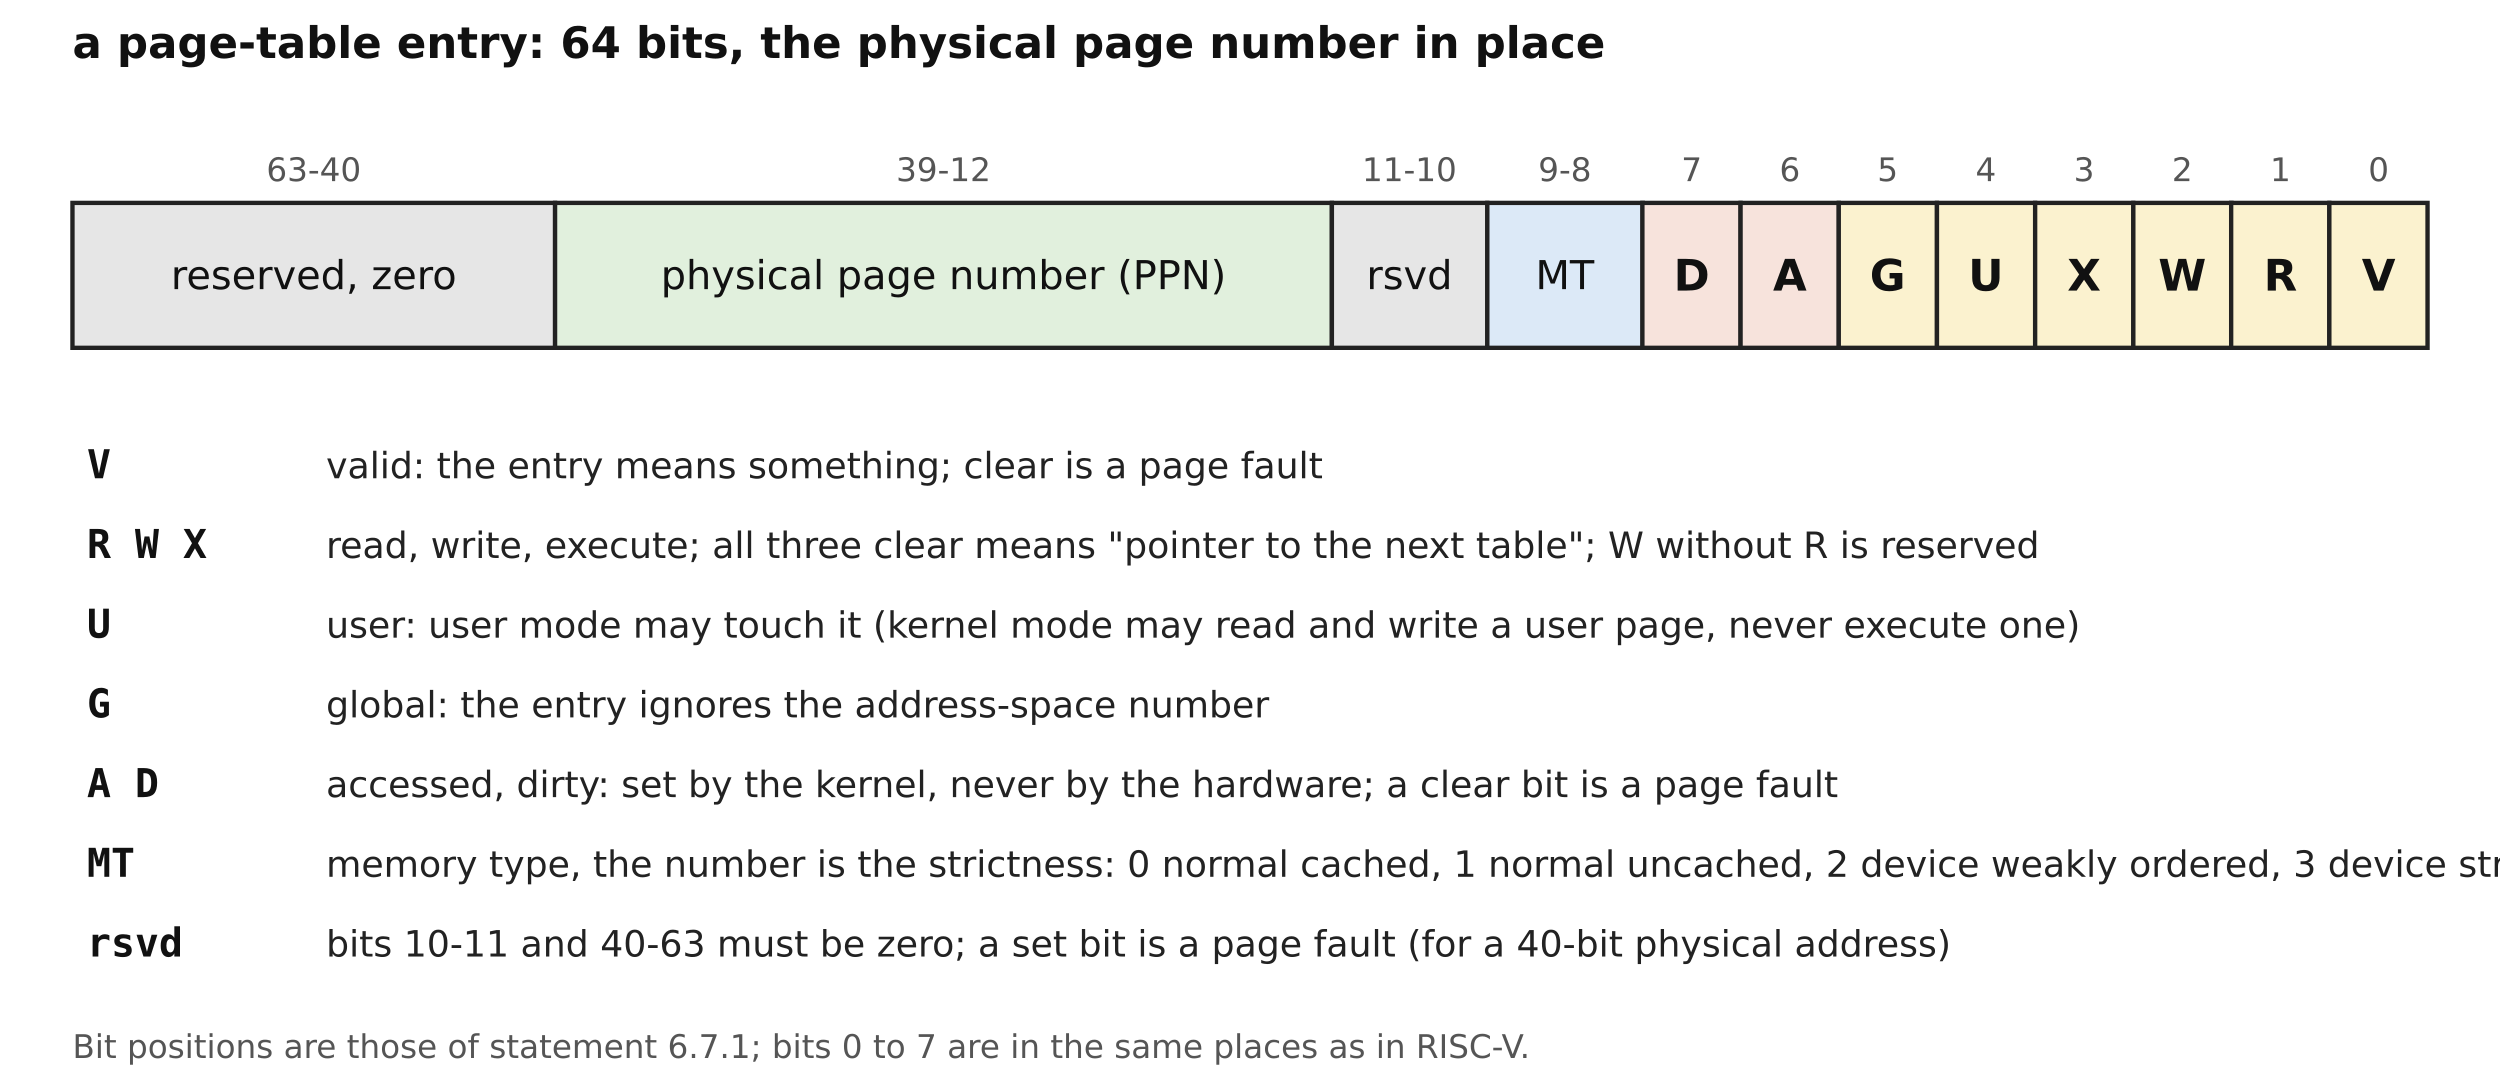
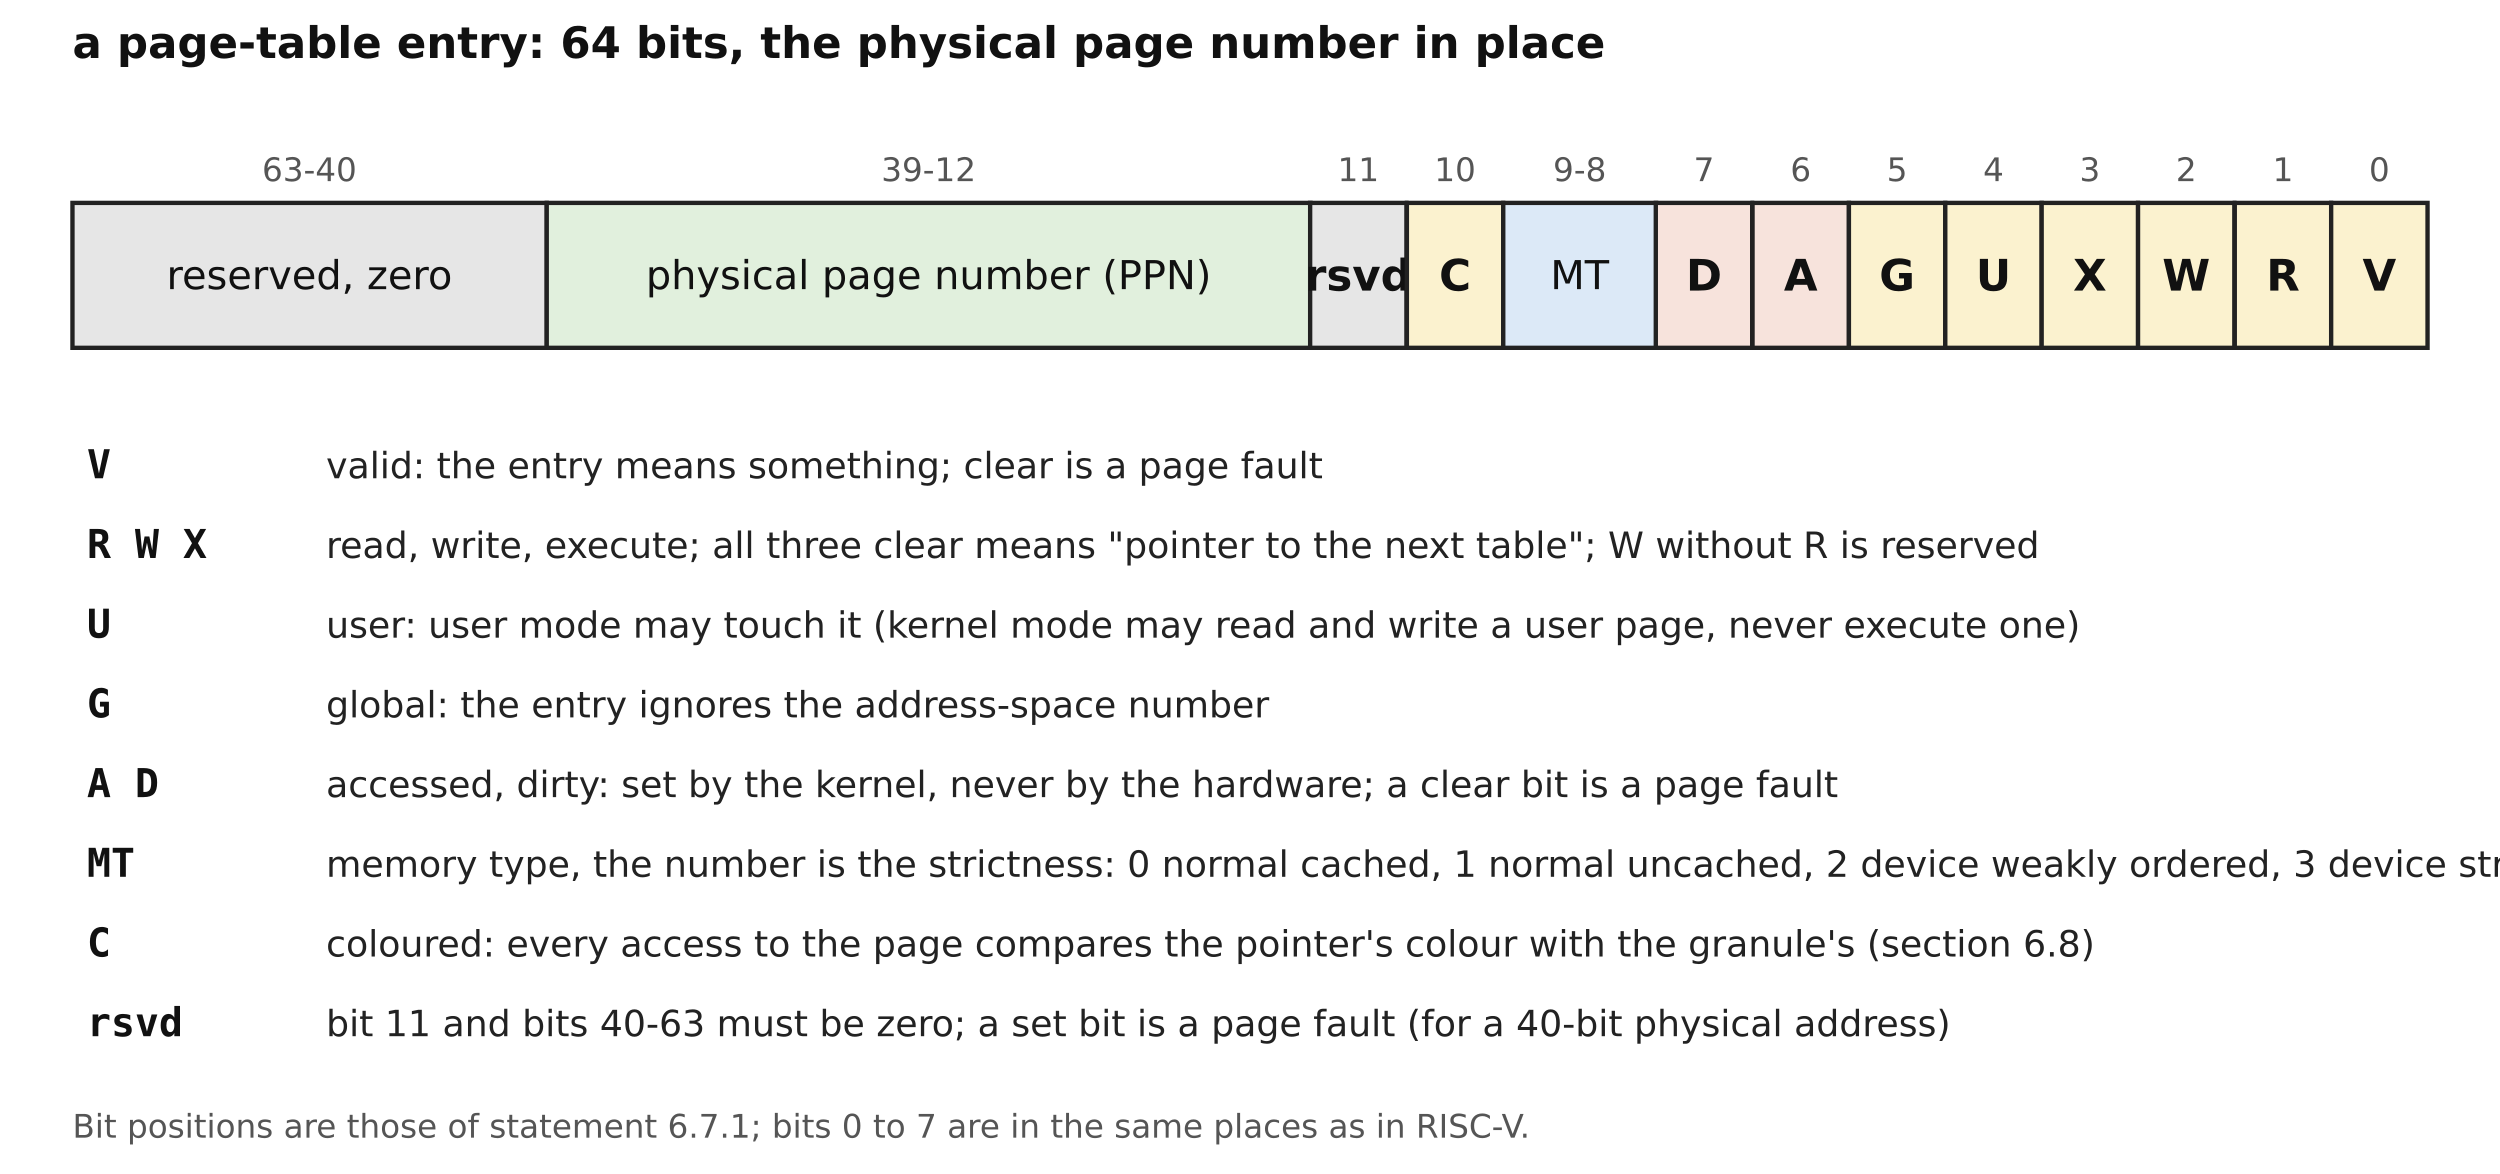
- <svg xmlns="http://www.w3.org/2000/svg" width="690" height="300" viewBox="0 0 690 300" font-family="DejaVu Sans, sans-serif">
+ <svg xmlns="http://www.w3.org/2000/svg" width="690" height="324" viewBox="0 0 690 324" font-family="DejaVu Sans, sans-serif">
  <text x="20.0" y="16.0" font-size="12" text-anchor="start" fill="#111" font-family="DejaVu Sans, sans-serif" font-weight="bold">a page-table entry: 64 bits, the physical page number in place</text>
-   <rect x="20.0" y="56.0" width="133.2" height="40.0" fill="#e6e6e6" stroke="#222" stroke-width="1.2" />
-   <text x="86.6" y="79.8" font-size="11" text-anchor="middle" fill="#111" font-family="DejaVu Sans, sans-serif">reserved, zero</text>
-   <text x="86.6" y="50.0" font-size="9" text-anchor="middle" fill="#555" font-family="DejaVu Sans, sans-serif">63-40</text>
-   <rect x="153.2" y="56.0" width="214.4" height="40.0" fill="#e1f0dd" stroke="#222" stroke-width="1.2" />
-   <text x="260.4" y="79.8" font-size="11" text-anchor="middle" fill="#111" font-family="DejaVu Sans, sans-serif">physical page number (PPN)</text>
-   <text x="260.4" y="50.0" font-size="9" text-anchor="middle" fill="#555" font-family="DejaVu Sans, sans-serif">39-12</text>
-   <rect x="367.6" y="56.0" width="42.9" height="40.0" fill="#e6e6e6" stroke="#222" stroke-width="1.2" />
-   <text x="389.0" y="79.8" font-size="11" text-anchor="middle" fill="#111" font-family="DejaVu Sans, sans-serif">rsvd</text>
-   <text x="389.0" y="50.0" font-size="9" text-anchor="middle" fill="#555" font-family="DejaVu Sans, sans-serif">11-10</text>
-   <rect x="410.5" y="56.0" width="42.9" height="40.0" fill="#dce9f7" stroke="#222" stroke-width="1.2" />
-   <text x="431.9" y="79.8" font-size="11" text-anchor="middle" fill="#111" font-family="DejaVu Sans, sans-serif">MT</text>
-   <text x="431.9" y="50.0" font-size="9" text-anchor="middle" fill="#555" font-family="DejaVu Sans, sans-serif">9-8</text>
-   <rect x="453.3" y="56.0" width="27.1" height="40.0" fill="#f7e3dc" stroke="#222" stroke-width="1.2" />
-   <text x="466.9" y="80.2" font-size="12" text-anchor="middle" fill="#111" font-family="DejaVu Sans, sans-serif" font-weight="bold">D</text>
-   <text x="466.9" y="50.0" font-size="9" text-anchor="middle" fill="#555" font-family="DejaVu Sans, sans-serif">7</text>
-   <rect x="480.4" y="56.0" width="27.1" height="40.0" fill="#f7e3dc" stroke="#222" stroke-width="1.2" />
-   <text x="494.0" y="80.2" font-size="12" text-anchor="middle" fill="#111" font-family="DejaVu Sans, sans-serif" font-weight="bold">A</text>
-   <text x="494.0" y="50.0" font-size="9" text-anchor="middle" fill="#555" font-family="DejaVu Sans, sans-serif">6</text>
-   <rect x="507.5" y="56.0" width="27.1" height="40.0" fill="#fbf2cf" stroke="#222" stroke-width="1.2" />
-   <text x="521.0" y="80.2" font-size="12" text-anchor="middle" fill="#111" font-family="DejaVu Sans, sans-serif" font-weight="bold">G</text>
-   <text x="521.0" y="50.0" font-size="9" text-anchor="middle" fill="#555" font-family="DejaVu Sans, sans-serif">5</text>
-   <rect x="534.6" y="56.0" width="27.1" height="40.0" fill="#fbf2cf" stroke="#222" stroke-width="1.2" />
-   <text x="548.1" y="80.2" font-size="12" text-anchor="middle" fill="#111" font-family="DejaVu Sans, sans-serif" font-weight="bold">U</text>
-   <text x="548.1" y="50.0" font-size="9" text-anchor="middle" fill="#555" font-family="DejaVu Sans, sans-serif">4</text>
-   <rect x="561.7" y="56.0" width="27.1" height="40.0" fill="#fbf2cf" stroke="#222" stroke-width="1.2" />
-   <text x="575.2" y="80.2" font-size="12" text-anchor="middle" fill="#111" font-family="DejaVu Sans, sans-serif" font-weight="bold">X</text>
-   <text x="575.2" y="50.0" font-size="9" text-anchor="middle" fill="#555" font-family="DejaVu Sans, sans-serif">3</text>
-   <rect x="588.8" y="56.0" width="27.1" height="40.0" fill="#fbf2cf" stroke="#222" stroke-width="1.2" />
-   <text x="602.3" y="80.2" font-size="12" text-anchor="middle" fill="#111" font-family="DejaVu Sans, sans-serif" font-weight="bold">W</text>
-   <text x="602.3" y="50.0" font-size="9" text-anchor="middle" fill="#555" font-family="DejaVu Sans, sans-serif">2</text>
-   <rect x="615.8" y="56.0" width="27.1" height="40.0" fill="#fbf2cf" stroke="#222" stroke-width="1.2" />
-   <text x="629.4" y="80.2" font-size="12" text-anchor="middle" fill="#111" font-family="DejaVu Sans, sans-serif" font-weight="bold">R</text>
-   <text x="629.4" y="50.0" font-size="9" text-anchor="middle" fill="#555" font-family="DejaVu Sans, sans-serif">1</text>
-   <rect x="642.9" y="56.0" width="27.1" height="40.0" fill="#fbf2cf" stroke="#222" stroke-width="1.2" />
-   <text x="656.5" y="80.2" font-size="12" text-anchor="middle" fill="#111" font-family="DejaVu Sans, sans-serif" font-weight="bold">V</text>
-   <text x="656.5" y="50.0" font-size="9" text-anchor="middle" fill="#555" font-family="DejaVu Sans, sans-serif">0</text>
+   <rect x="20.0" y="56.0" width="130.9" height="40.0" fill="#e6e6e6" stroke="#222" stroke-width="1.2" />
+   <text x="85.4" y="79.8" font-size="11" text-anchor="middle" fill="#111" font-family="DejaVu Sans, sans-serif">reserved, zero</text>
+   <text x="85.4" y="50.0" font-size="9" text-anchor="middle" fill="#555" font-family="DejaVu Sans, sans-serif">63-40</text>
+   <rect x="150.9" y="56.0" width="210.8" height="40.0" fill="#e1f0dd" stroke="#222" stroke-width="1.2" />
+   <text x="256.3" y="79.8" font-size="11" text-anchor="middle" fill="#111" font-family="DejaVu Sans, sans-serif">physical page number (PPN)</text>
+   <text x="256.3" y="50.0" font-size="9" text-anchor="middle" fill="#555" font-family="DejaVu Sans, sans-serif">39-12</text>
+   <rect x="361.6" y="56.0" width="26.6" height="40.0" fill="#e6e6e6" stroke="#222" stroke-width="1.2" />
+   <text x="374.9" y="80.2" font-size="12" text-anchor="middle" fill="#111" font-family="DejaVu Sans, sans-serif" font-weight="bold">rsvd</text>
+   <text x="374.9" y="50.0" font-size="9" text-anchor="middle" fill="#555" font-family="DejaVu Sans, sans-serif">11</text>
+   <rect x="388.3" y="56.0" width="26.6" height="40.0" fill="#fbf2cf" stroke="#222" stroke-width="1.2" />
+   <text x="401.6" y="80.2" font-size="12" text-anchor="middle" fill="#111" font-family="DejaVu Sans, sans-serif" font-weight="bold">C</text>
+   <text x="401.6" y="50.0" font-size="9" text-anchor="middle" fill="#555" font-family="DejaVu Sans, sans-serif">10</text>
+   <rect x="414.9" y="56.0" width="42.2" height="40.0" fill="#dce9f7" stroke="#222" stroke-width="1.2" />
+   <text x="436.0" y="79.8" font-size="11" text-anchor="middle" fill="#111" font-family="DejaVu Sans, sans-serif">MT</text>
+   <text x="436.0" y="50.0" font-size="9" text-anchor="middle" fill="#555" font-family="DejaVu Sans, sans-serif">9-8</text>
+   <rect x="457.0" y="56.0" width="26.6" height="40.0" fill="#f7e3dc" stroke="#222" stroke-width="1.2" />
+   <text x="470.3" y="80.2" font-size="12" text-anchor="middle" fill="#111" font-family="DejaVu Sans, sans-serif" font-weight="bold">D</text>
+   <text x="470.3" y="50.0" font-size="9" text-anchor="middle" fill="#555" font-family="DejaVu Sans, sans-serif">7</text>
+   <rect x="483.7" y="56.0" width="26.6" height="40.0" fill="#f7e3dc" stroke="#222" stroke-width="1.2" />
+   <text x="497.0" y="80.2" font-size="12" text-anchor="middle" fill="#111" font-family="DejaVu Sans, sans-serif" font-weight="bold">A</text>
+   <text x="497.0" y="50.0" font-size="9" text-anchor="middle" fill="#555" font-family="DejaVu Sans, sans-serif">6</text>
+   <rect x="510.3" y="56.0" width="26.6" height="40.0" fill="#fbf2cf" stroke="#222" stroke-width="1.2" />
+   <text x="523.6" y="80.2" font-size="12" text-anchor="middle" fill="#111" font-family="DejaVu Sans, sans-serif" font-weight="bold">G</text>
+   <text x="523.6" y="50.0" font-size="9" text-anchor="middle" fill="#555" font-family="DejaVu Sans, sans-serif">5</text>
+   <rect x="536.9" y="56.0" width="26.6" height="40.0" fill="#fbf2cf" stroke="#222" stroke-width="1.2" />
+   <text x="550.2" y="80.2" font-size="12" text-anchor="middle" fill="#111" font-family="DejaVu Sans, sans-serif" font-weight="bold">U</text>
+   <text x="550.2" y="50.0" font-size="9" text-anchor="middle" fill="#555" font-family="DejaVu Sans, sans-serif">4</text>
+   <rect x="563.5" y="56.0" width="26.6" height="40.0" fill="#fbf2cf" stroke="#222" stroke-width="1.2" />
+   <text x="576.8" y="80.2" font-size="12" text-anchor="middle" fill="#111" font-family="DejaVu Sans, sans-serif" font-weight="bold">X</text>
+   <text x="576.8" y="50.0" font-size="9" text-anchor="middle" fill="#555" font-family="DejaVu Sans, sans-serif">3</text>
+   <rect x="590.1" y="56.0" width="26.6" height="40.0" fill="#fbf2cf" stroke="#222" stroke-width="1.2" />
+   <text x="603.4" y="80.2" font-size="12" text-anchor="middle" fill="#111" font-family="DejaVu Sans, sans-serif" font-weight="bold">W</text>
+   <text x="603.4" y="50.0" font-size="9" text-anchor="middle" fill="#555" font-family="DejaVu Sans, sans-serif">2</text>
+   <rect x="616.8" y="56.0" width="26.6" height="40.0" fill="#fbf2cf" stroke="#222" stroke-width="1.2" />
+   <text x="630.1" y="80.2" font-size="12" text-anchor="middle" fill="#111" font-family="DejaVu Sans, sans-serif" font-weight="bold">R</text>
+   <text x="630.1" y="50.0" font-size="9" text-anchor="middle" fill="#555" font-family="DejaVu Sans, sans-serif">1</text>
+   <rect x="643.4" y="56.0" width="26.6" height="40.0" fill="#fbf2cf" stroke="#222" stroke-width="1.2" />
+   <text x="656.7" y="80.2" font-size="12" text-anchor="middle" fill="#111" font-family="DejaVu Sans, sans-serif" font-weight="bold">V</text>
+   <text x="656.7" y="50.0" font-size="9" text-anchor="middle" fill="#555" font-family="DejaVu Sans, sans-serif">0</text>
  <text x="24.0" y="132.0" font-size="11" text-anchor="start" fill="#111" font-family="DejaVu Sans Mono, monospace" font-weight="bold">V</text>
  <text x="90.0" y="132.0" font-size="10" text-anchor="start" fill="#222" font-family="DejaVu Sans, sans-serif">valid: the entry means something; clear is a page fault</text>
  <text x="24.0" y="154.0" font-size="11" text-anchor="start" fill="#111" font-family="DejaVu Sans Mono, monospace" font-weight="bold">R W X</text>
  <text x="90.0" y="154.0" font-size="10" text-anchor="start" fill="#222" font-family="DejaVu Sans, sans-serif">read, write, execute; all three clear means "pointer to the next table"; W without R is reserved</text>
  <text x="24.0" y="176.0" font-size="11" text-anchor="start" fill="#111" font-family="DejaVu Sans Mono, monospace" font-weight="bold">U</text>
  <text x="90.0" y="176.0" font-size="10" text-anchor="start" fill="#222" font-family="DejaVu Sans, sans-serif">user: user mode may touch it (kernel mode may read and write a user page, never execute one)</text>
  <text x="24.0" y="198.0" font-size="11" text-anchor="start" fill="#111" font-family="DejaVu Sans Mono, monospace" font-weight="bold">G</text>
  <text x="90.0" y="198.0" font-size="10" text-anchor="start" fill="#222" font-family="DejaVu Sans, sans-serif">global: the entry ignores the address-space number</text>
  <text x="24.0" y="220.0" font-size="11" text-anchor="start" fill="#111" font-family="DejaVu Sans Mono, monospace" font-weight="bold">A  D</text>
  <text x="90.0" y="220.0" font-size="10" text-anchor="start" fill="#222" font-family="DejaVu Sans, sans-serif">accessed, dirty: set by the kernel, never by the hardware; a clear bit is a page fault</text>
  <text x="24.0" y="242.0" font-size="11" text-anchor="start" fill="#111" font-family="DejaVu Sans Mono, monospace" font-weight="bold">MT</text>
  <text x="90.0" y="242.0" font-size="10" text-anchor="start" fill="#222" font-family="DejaVu Sans, sans-serif">memory type, the number is the strictness: 0 normal cached, 1 normal uncached, 2 device weakly ordered, 3 device strongly ordered</text>
-   <text x="24.0" y="264.0" font-size="11" text-anchor="start" fill="#111" font-family="DejaVu Sans Mono, monospace" font-weight="bold">rsvd</text>
-   <text x="90.0" y="264.0" font-size="10" text-anchor="start" fill="#222" font-family="DejaVu Sans, sans-serif">bits 10-11 and 40-63 must be zero; a set bit is a page fault (for a 40-bit physical address)</text>
-   <text x="20.0" y="292.0" font-size="9" text-anchor="start" fill="#555" font-family="DejaVu Sans, sans-serif">Bit positions are those of statement 6.7.1; bits 0 to 7 are in the same places as in RISC-V.</text>
+   <text x="24.0" y="264.0" font-size="11" text-anchor="start" fill="#111" font-family="DejaVu Sans Mono, monospace" font-weight="bold">C</text>
+   <text x="90.0" y="264.0" font-size="10" text-anchor="start" fill="#222" font-family="DejaVu Sans, sans-serif">coloured: every access to the page compares the pointer's colour with the granule's (section 6.8)</text>
+   <text x="24.0" y="286.0" font-size="11" text-anchor="start" fill="#111" font-family="DejaVu Sans Mono, monospace" font-weight="bold">rsvd</text>
+   <text x="90.0" y="286.0" font-size="10" text-anchor="start" fill="#222" font-family="DejaVu Sans, sans-serif">bit 11 and bits 40-63 must be zero; a set bit is a page fault (for a 40-bit physical address)</text>
+   <text x="20.0" y="314.0" font-size="9" text-anchor="start" fill="#555" font-family="DejaVu Sans, sans-serif">Bit positions are those of statement 6.7.1; bits 0 to 7 are in the same places as in RISC-V.</text>
</svg>
